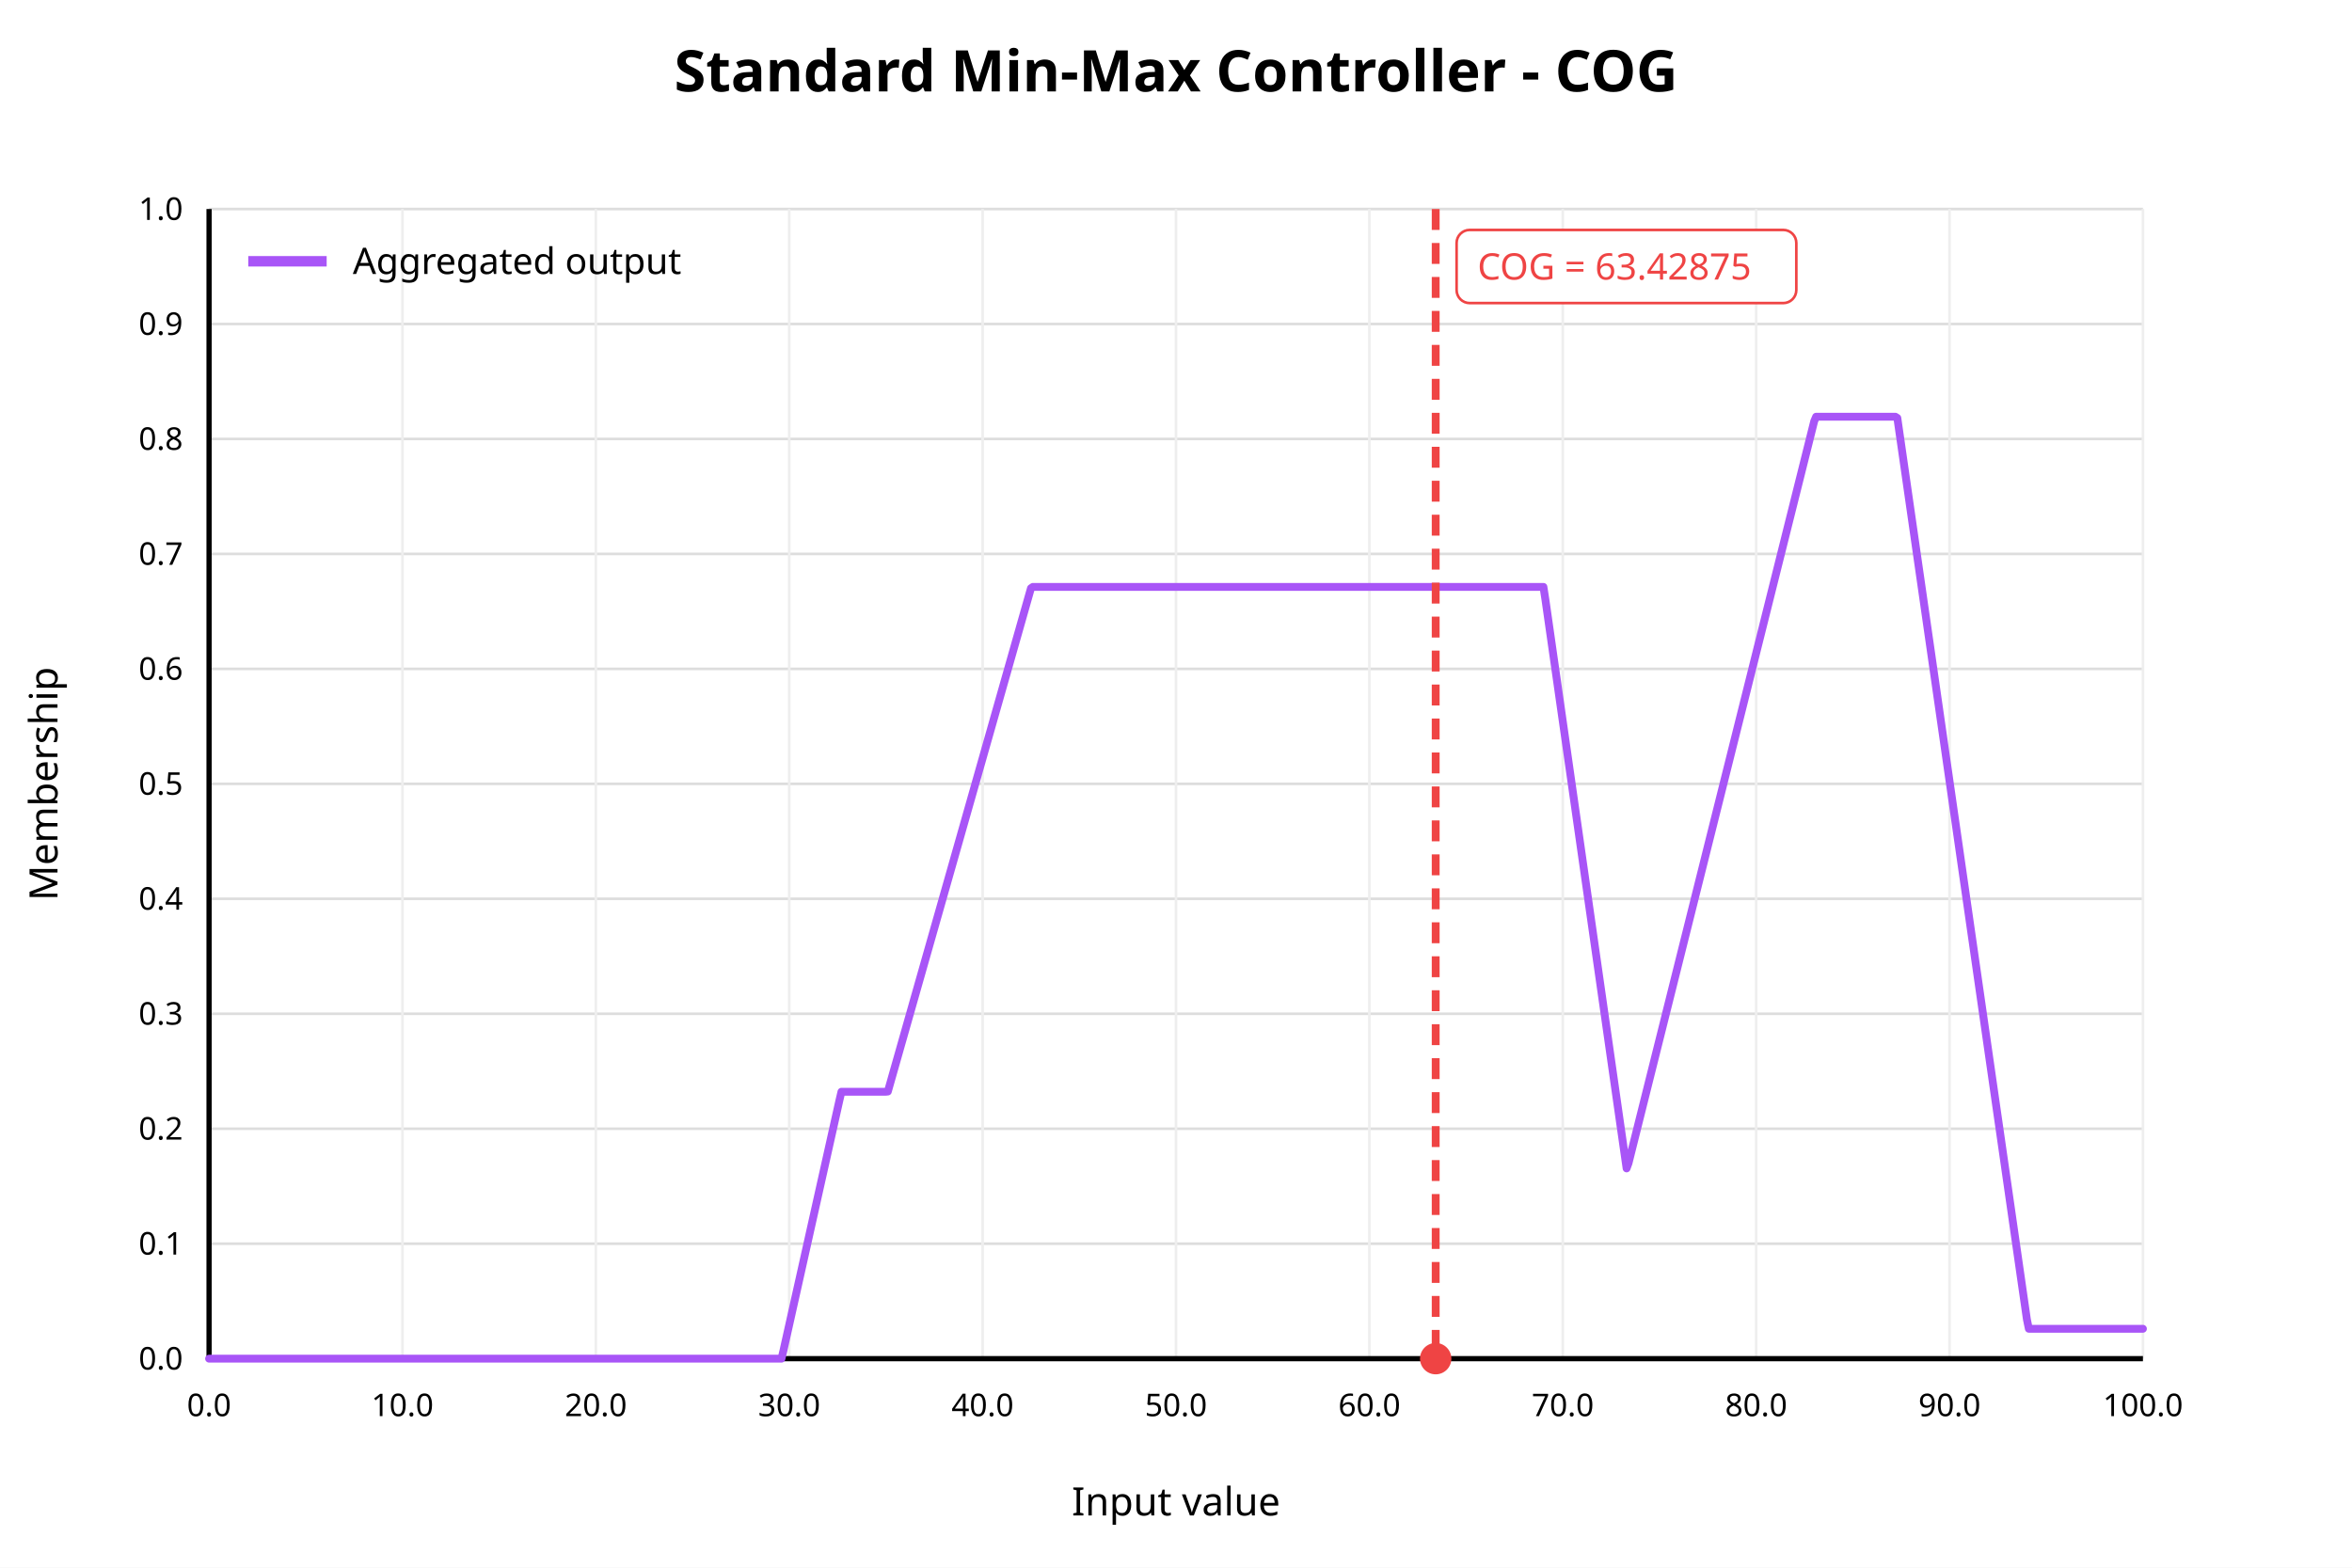
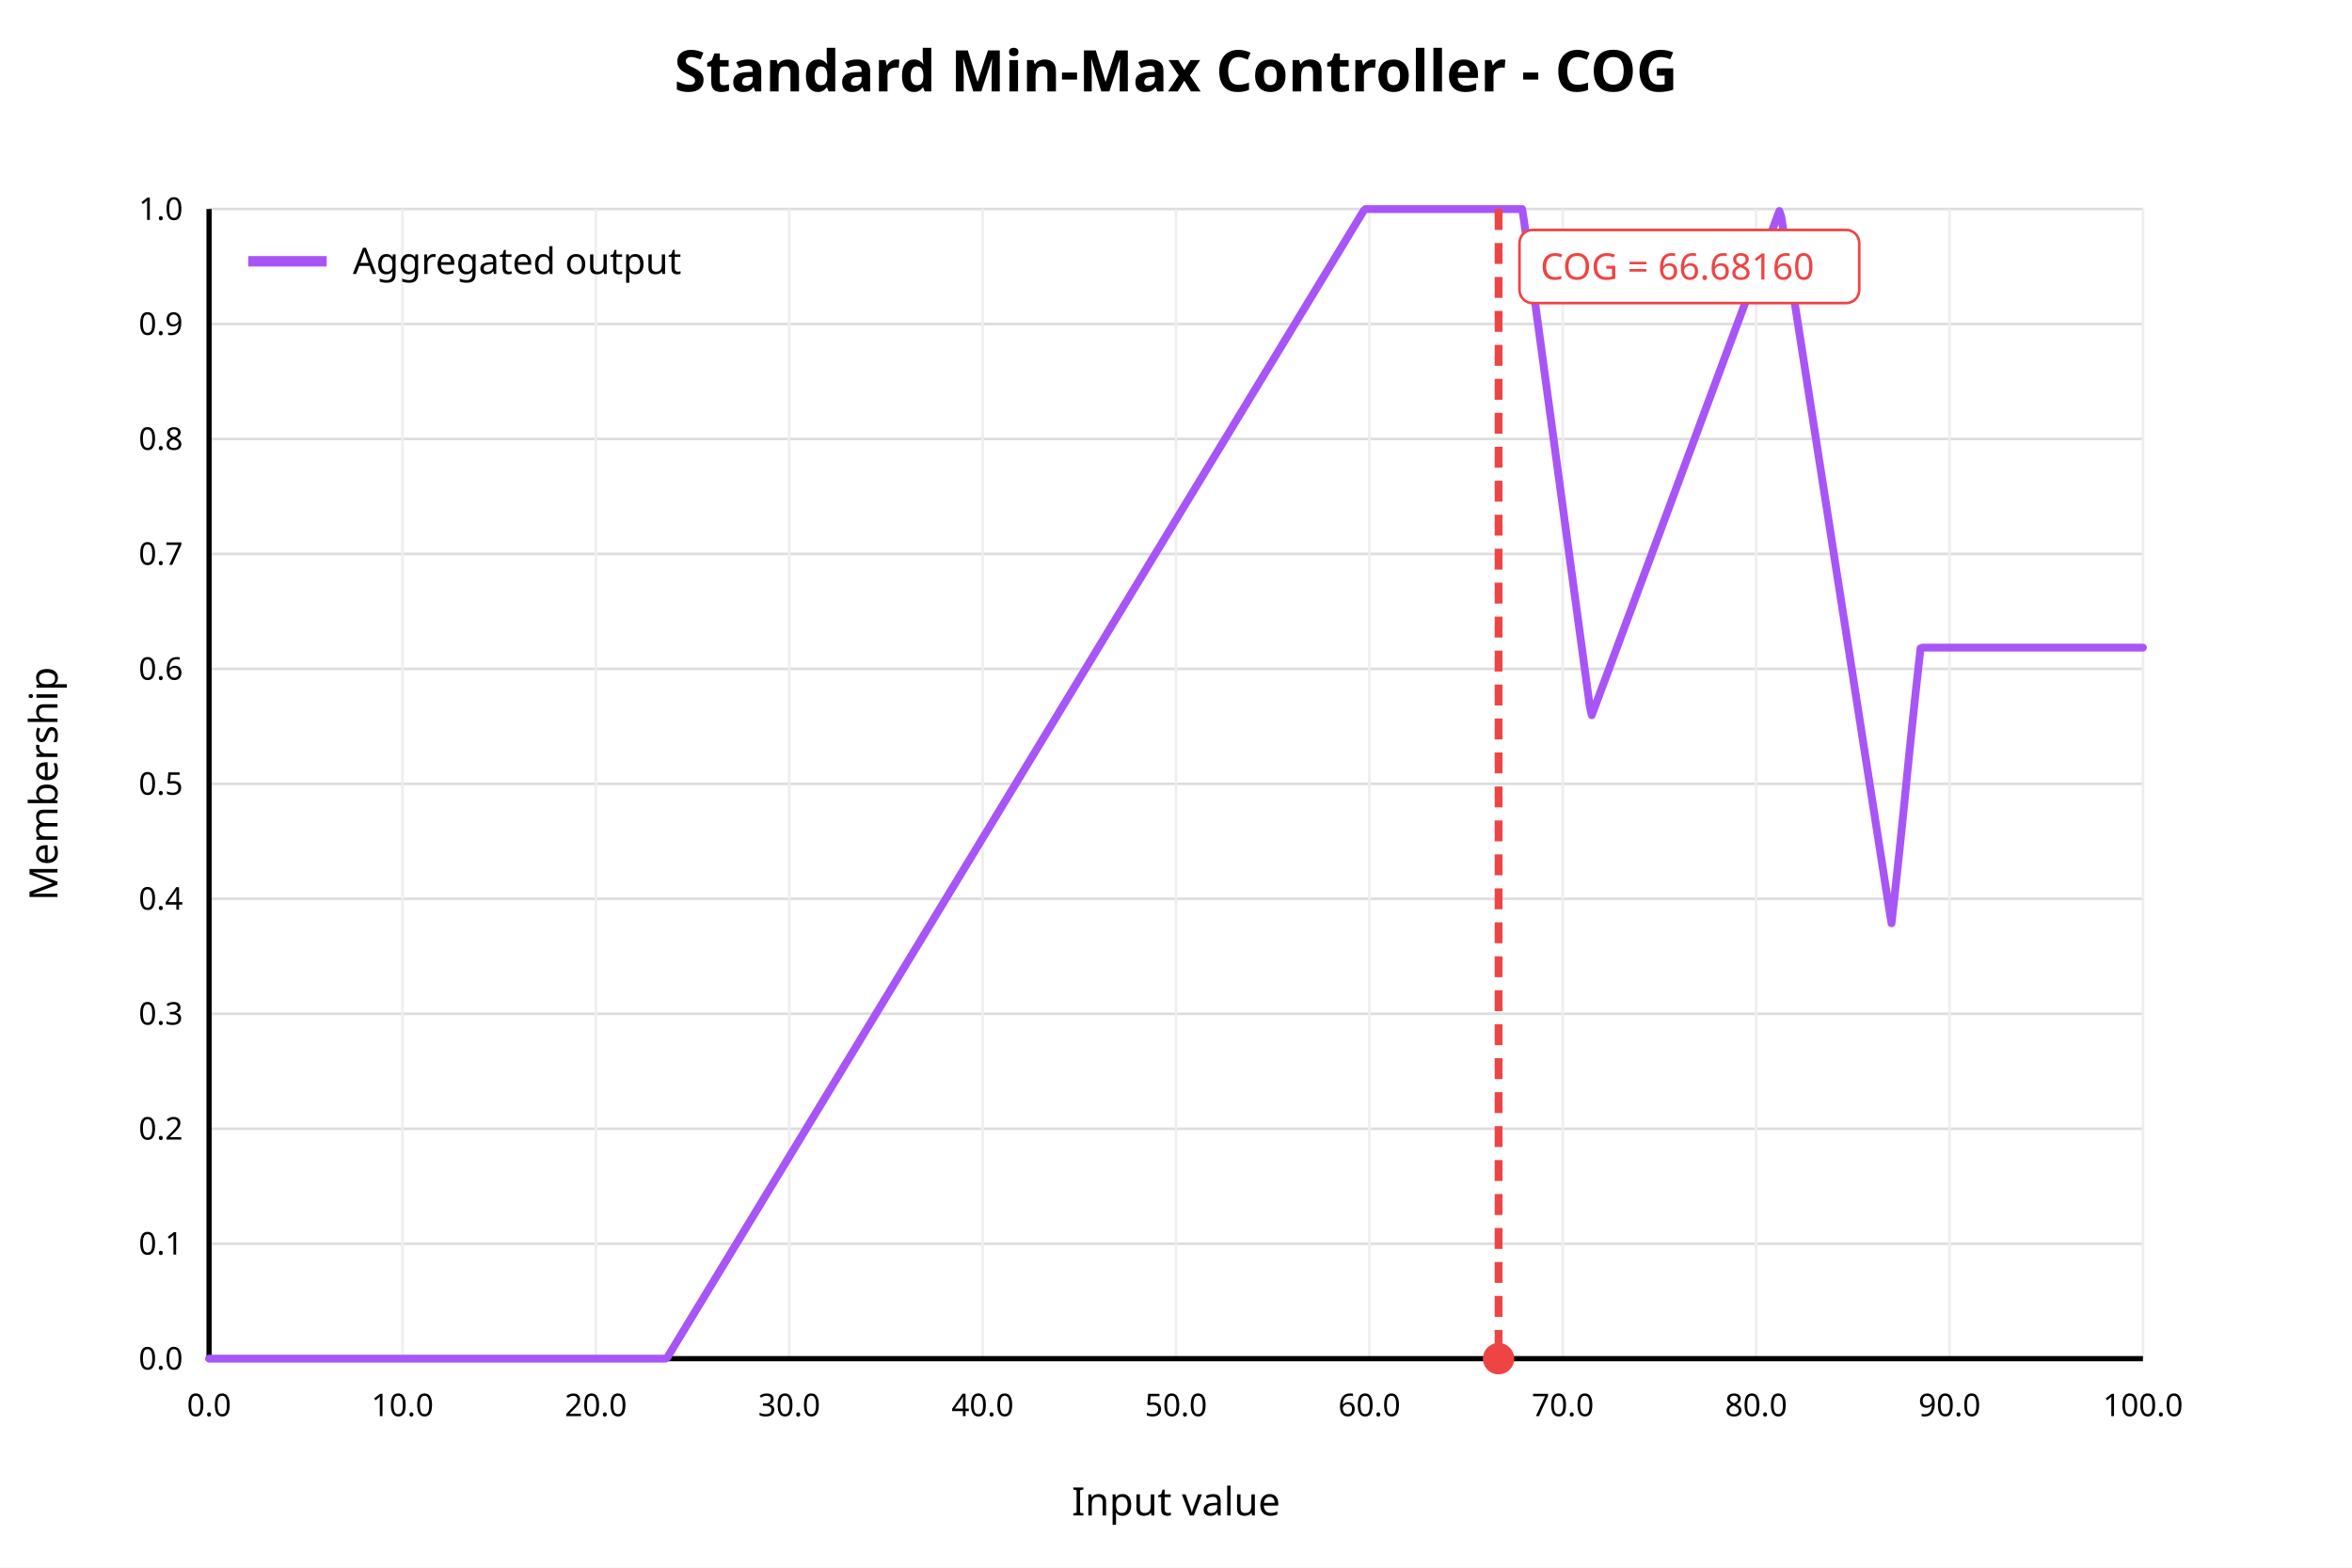
<svg xmlns="http://www.w3.org/2000/svg" width="900" height="600" viewBox="0 0 900 600">
  <rect x="0" y="0" width="900" height="600" fill="white" />
  <text x="450" y="35" text-anchor="middle" font-family="sans-serif" font-size="22" font-weight="bold" fill="black">Standard Min-Max Controller - COG</text>
  <line x1="80" y1="520.00" x2="820" y2="520.00" stroke="#dddddd" stroke-width="1" />
  <text x="70" y="520.00" text-anchor="end" dominant-baseline="middle" font-family="sans-serif" font-size="12" fill="black">0.0</text>
  <line x1="80" y1="476.00" x2="820" y2="476.00" stroke="#dddddd" stroke-width="1" />
  <text x="70" y="476.00" text-anchor="end" dominant-baseline="middle" font-family="sans-serif" font-size="12" fill="black">0.1</text>
  <line x1="80" y1="432.00" x2="820" y2="432.00" stroke="#dddddd" stroke-width="1" />
  <text x="70" y="432.00" text-anchor="end" dominant-baseline="middle" font-family="sans-serif" font-size="12" fill="black">0.2</text>
  <line x1="80" y1="388.00" x2="820" y2="388.00" stroke="#dddddd" stroke-width="1" />
  <text x="70" y="388.00" text-anchor="end" dominant-baseline="middle" font-family="sans-serif" font-size="12" fill="black">0.3</text>
  <line x1="80" y1="344.00" x2="820" y2="344.00" stroke="#dddddd" stroke-width="1" />
  <text x="70" y="344.00" text-anchor="end" dominant-baseline="middle" font-family="sans-serif" font-size="12" fill="black">0.4</text>
  <line x1="80" y1="300.00" x2="820" y2="300.00" stroke="#dddddd" stroke-width="1" />
  <text x="70" y="300.00" text-anchor="end" dominant-baseline="middle" font-family="sans-serif" font-size="12" fill="black">0.5</text>
  <line x1="80" y1="256.00" x2="820" y2="256.00" stroke="#dddddd" stroke-width="1" />
  <text x="70" y="256.00" text-anchor="end" dominant-baseline="middle" font-family="sans-serif" font-size="12" fill="black">0.6</text>
  <line x1="80" y1="212.00" x2="820" y2="212.00" stroke="#dddddd" stroke-width="1" />
  <text x="70" y="212.00" text-anchor="end" dominant-baseline="middle" font-family="sans-serif" font-size="12" fill="black">0.7</text>
  <line x1="80" y1="168.00" x2="820" y2="168.00" stroke="#dddddd" stroke-width="1" />
  <text x="70" y="168.00" text-anchor="end" dominant-baseline="middle" font-family="sans-serif" font-size="12" fill="black">0.8</text>
  <line x1="80" y1="124.00" x2="820" y2="124.00" stroke="#dddddd" stroke-width="1" />
  <text x="70" y="124.00" text-anchor="end" dominant-baseline="middle" font-family="sans-serif" font-size="12" fill="black">0.9</text>
  <line x1="80" y1="80.00" x2="820" y2="80.00" stroke="#dddddd" stroke-width="1" />
  <text x="70" y="80.00" text-anchor="end" dominant-baseline="middle" font-family="sans-serif" font-size="12" fill="black">1.0</text>
  <line x1="80.00" y1="80" x2="80.00" y2="520" stroke="#eeeeee" stroke-width="1" />
  <text x="80.00" y="542" text-anchor="middle" font-family="sans-serif" font-size="12" fill="black">0.0</text>
  <line x1="154.00" y1="80" x2="154.00" y2="520" stroke="#eeeeee" stroke-width="1" />
  <text x="154.00" y="542" text-anchor="middle" font-family="sans-serif" font-size="12" fill="black">10.0</text>
  <line x1="228.00" y1="80" x2="228.00" y2="520" stroke="#eeeeee" stroke-width="1" />
  <text x="228.00" y="542" text-anchor="middle" font-family="sans-serif" font-size="12" fill="black">20.0</text>
  <line x1="302.00" y1="80" x2="302.00" y2="520" stroke="#eeeeee" stroke-width="1" />
  <text x="302.00" y="542" text-anchor="middle" font-family="sans-serif" font-size="12" fill="black">30.0</text>
  <line x1="376.00" y1="80" x2="376.00" y2="520" stroke="#eeeeee" stroke-width="1" />
  <text x="376.00" y="542" text-anchor="middle" font-family="sans-serif" font-size="12" fill="black">40.0</text>
  <line x1="450.00" y1="80" x2="450.00" y2="520" stroke="#eeeeee" stroke-width="1" />
  <text x="450.00" y="542" text-anchor="middle" font-family="sans-serif" font-size="12" fill="black">50.0</text>
  <line x1="524.00" y1="80" x2="524.00" y2="520" stroke="#eeeeee" stroke-width="1" />
  <text x="524.00" y="542" text-anchor="middle" font-family="sans-serif" font-size="12" fill="black">60.0</text>
  <line x1="598.00" y1="80" x2="598.00" y2="520" stroke="#eeeeee" stroke-width="1" />
  <text x="598.00" y="542" text-anchor="middle" font-family="sans-serif" font-size="12" fill="black">70.0</text>
  <line x1="672.00" y1="80" x2="672.00" y2="520" stroke="#eeeeee" stroke-width="1" />
  <text x="672.00" y="542" text-anchor="middle" font-family="sans-serif" font-size="12" fill="black">80.0</text>
  <line x1="746.00" y1="80" x2="746.00" y2="520" stroke="#eeeeee" stroke-width="1" />
  <text x="746.00" y="542" text-anchor="middle" font-family="sans-serif" font-size="12" fill="black">90.0</text>
  <line x1="820.00" y1="80" x2="820.00" y2="520" stroke="#eeeeee" stroke-width="1" />
  <text x="820.00" y="542" text-anchor="middle" font-family="sans-serif" font-size="12" fill="black">100.0</text>
  <line x1="80" y1="520" x2="820" y2="520" stroke="black" stroke-width="2" />
  <line x1="80" y1="80" x2="80" y2="520" stroke="black" stroke-width="2" />
  <text x="450" y="580" text-anchor="middle" font-family="sans-serif" font-size="15" fill="black">Input value</text>
  <text x="22" y="300" text-anchor="middle" font-family="sans-serif" font-size="15" fill="black" transform="rotate(-90 22 300)">Membership</text>
-   <polyline fill="none" stroke="#a855f7" stroke-width="3" stroke-linejoin="round" stroke-linecap="round" points="80.00,520.00 80.74,520.00 81.48,520.00 82.22,520.00 82.96,520.00 83.70,520.00 84.44,520.00 85.18,520.00 85.92,520.00 86.66,520.00 87.40,520.00 88.14,520.00 88.88,520.00 89.62,520.00 90.36,520.00 91.10,520.00 91.84,520.00 92.58,520.00 93.32,520.00 94.06,520.00 94.80,520.00 95.54,520.00 96.28,520.00 97.02,520.00 97.76,520.00 98.50,520.00 99.24,520.00 99.98,520.00 100.72,520.00 101.46,520.00 102.20,520.00 102.94,520.00 103.68,520.00 104.42,520.00 105.16,520.00 105.90,520.00 106.64,520.00 107.38,520.00 108.12,520.00 108.86,520.00 109.60,520.00 110.34,520.00 111.08,520.00 111.82,520.00 112.56,520.00 113.30,520.00 114.04,520.00 114.78,520.00 115.52,520.00 116.26,520.00 117.00,520.00 117.74,520.00 118.48,520.00 119.22,520.00 119.96,520.00 120.70,520.00 121.44,520.00 122.18,520.00 122.92,520.00 123.66,520.00 124.40,520.00 125.14,520.00 125.88,520.00 126.62,520.00 127.36,520.00 128.10,520.00 128.84,520.00 129.58,520.00 130.32,520.00 131.06,520.00 131.80,520.00 132.54,520.00 133.28,520.00 134.02,520.00 134.76,520.00 135.50,520.00 136.24,520.00 136.98,520.00 137.72,520.00 138.46,520.00 139.20,520.00 139.94,520.00 140.68,520.00 141.42,520.00 142.16,520.00 142.90,520.00 143.64,520.00 144.38,520.00 145.12,520.00 145.86,520.00 146.60,520.00 147.34,520.00 148.08,520.00 148.82,520.00 149.56,520.00 150.30,520.00 151.04,520.00 151.78,520.00 152.52,520.00 153.26,520.00 154.00,520.00 154.74,520.00 155.48,520.00 156.22,520.00 156.96,520.00 157.70,520.00 158.44,520.00 159.18,520.00 159.92,520.00 160.66,520.00 161.40,520.00 162.14,520.00 162.88,520.00 163.62,520.00 164.36,520.00 165.10,520.00 165.84,520.00 166.58,520.00 167.32,520.00 168.06,520.00 168.80,520.00 169.54,520.00 170.28,520.00 171.02,520.00 171.76,520.00 172.50,520.00 173.24,520.00 173.98,520.00 174.72,520.00 175.46,520.00 176.20,520.00 176.94,520.00 177.68,520.00 178.42,520.00 179.16,520.00 179.90,520.00 180.64,520.00 181.38,520.00 182.12,520.00 182.86,520.00 183.60,520.00 184.34,520.00 185.08,520.00 185.82,520.00 186.56,520.00 187.30,520.00 188.04,520.00 188.78,520.00 189.52,520.00 190.26,520.00 191.00,520.00 191.74,520.00 192.48,520.00 193.22,520.00 193.96,520.00 194.70,520.00 195.44,520.00 196.18,520.00 196.92,520.00 197.66,520.00 198.40,520.00 199.14,520.00 199.88,520.00 200.62,520.00 201.36,520.00 202.10,520.00 202.84,520.00 203.58,520.00 204.32,520.00 205.06,520.00 205.80,520.00 206.54,520.00 207.28,520.00 208.02,520.00 208.76,520.00 209.50,520.00 210.24,520.00 210.98,520.00 211.72,520.00 212.46,520.00 213.20,520.00 213.94,520.00 214.68,520.00 215.42,520.00 216.16,520.00 216.90,520.00 217.64,520.00 218.38,520.00 219.12,520.00 219.86,520.00 220.60,520.00 221.34,520.00 222.08,520.00 222.82,520.00 223.56,520.00 224.30,520.00 225.04,520.00 225.78,520.00 226.52,520.00 227.26,520.00 228.00,520.00 228.74,520.00 229.48,520.00 230.22,520.00 230.96,520.00 231.70,520.00 232.44,520.00 233.18,520.00 233.92,520.00 234.66,520.00 235.40,520.00 236.14,520.00 236.88,520.00 237.62,520.00 238.36,520.00 239.10,520.00 239.84,520.00 240.58,520.00 241.32,520.00 242.06,520.00 242.80,520.00 243.54,520.00 244.28,520.00 245.02,520.00 245.76,520.00 246.50,520.00 247.24,520.00 247.98,520.00 248.72,520.00 249.46,520.00 250.20,520.00 250.94,520.00 251.68,520.00 252.42,520.00 253.16,520.00 253.90,520.00 254.64,520.00 255.38,520.00 256.12,520.00 256.86,520.00 257.60,520.00 258.34,520.00 259.08,520.00 259.82,520.00 260.56,520.00 261.30,520.00 262.04,520.00 262.78,520.00 263.52,520.00 264.26,520.00 265.00,520.00 265.74,520.00 266.48,520.00 267.22,520.00 267.96,520.00 268.70,520.00 269.44,520.00 270.18,520.00 270.92,520.00 271.66,520.00 272.40,520.00 273.14,520.00 273.88,520.00 274.62,520.00 275.36,520.00 276.10,520.00 276.84,520.00 277.58,520.00 278.32,520.00 279.06,520.00 279.80,520.00 280.54,520.00 281.28,520.00 282.02,520.00 282.76,520.00 283.50,520.00 284.24,520.00 284.98,520.00 285.72,520.00 286.46,520.00 287.20,520.00 287.94,520.00 288.68,520.00 289.42,520.00 290.16,520.00 290.90,520.00 291.64,520.00 292.38,520.00 293.12,520.00 293.86,520.00 294.60,520.00 295.34,520.00 296.08,520.00 296.82,520.00 297.56,520.00 298.30,520.00 299.04,520.00 299.78,516.92 300.52,513.61 301.26,510.30 302.00,506.99 302.74,503.68 303.48,500.37 304.22,497.07 304.96,493.76 305.70,490.45 306.44,487.14 307.18,483.83 307.92,480.53 308.66,477.22 309.40,473.91 310.14,470.60 310.88,467.29 311.62,463.99 312.36,460.68 313.10,457.37 313.84,454.06 314.58,450.75 315.32,447.45 316.06,444.14 316.80,440.83 317.54,437.52 318.28,434.21 319.02,430.90 319.76,427.60 320.50,424.29 321.24,420.98 321.98,417.84 322.72,417.84 323.46,417.84 324.20,417.84 324.94,417.84 325.68,417.84 326.42,417.84 327.16,417.84 327.90,417.84 328.64,417.84 329.38,417.84 330.12,417.84 330.86,417.84 331.60,417.84 332.34,417.84 333.08,417.84 333.82,417.84 334.56,417.84 335.30,417.84 336.04,417.84 336.78,417.84 337.52,417.84 338.26,417.84 339.00,417.84 339.74,417.76 340.48,415.16 341.22,412.56 341.96,409.95 342.70,407.35 343.44,404.75 344.18,402.15 344.92,399.54 345.66,396.94 346.40,394.34 347.14,391.73 347.88,389.13 348.62,386.53 349.36,383.92 350.10,381.32 350.84,378.72 351.58,376.11 352.32,373.51 353.06,370.91 353.80,368.30 354.54,365.70 355.28,363.10 356.02,360.49 356.76,357.89 357.50,355.29 358.24,352.68 358.98,350.08 359.72,347.48 360.46,344.88 361.20,342.27 361.94,339.67 362.68,337.07 363.42,334.46 364.16,331.86 364.90,329.26 365.64,326.65 366.38,324.05 367.12,321.45 367.86,318.84 368.60,316.24 369.34,313.64 370.08,311.03 370.82,308.43 371.56,305.83 372.30,303.22 373.04,300.62 373.78,298.02 374.52,295.41 375.26,292.81 376.00,290.21 376.74,287.60 377.48,285.00 378.22,282.40 378.96,279.80 379.70,277.19 380.44,274.59 381.18,271.99 381.92,269.38 382.66,266.78 383.40,264.18 384.14,261.57 384.88,258.97 385.62,256.37 386.36,253.76 387.10,251.16 387.84,248.56 388.58,245.95 389.32,243.35 390.06,240.75 390.80,238.14 391.54,235.54 392.28,232.94 393.02,230.33 393.76,227.73 394.50,225.13 395.24,224.62 395.98,224.62 396.72,224.62 397.46,224.62 398.20,224.62 398.94,224.62 399.68,224.62 400.42,224.62 401.16,224.62 401.90,224.62 402.64,224.62 403.38,224.62 404.12,224.62 404.86,224.62 405.60,224.62 406.34,224.62 407.08,224.62 407.82,224.62 408.56,224.62 409.30,224.62 410.04,224.62 410.78,224.62 411.52,224.62 412.26,224.62 413.00,224.62 413.74,224.62 414.48,224.62 415.22,224.62 415.96,224.62 416.70,224.62 417.44,224.62 418.18,224.62 418.92,224.62 419.66,224.62 420.40,224.62 421.14,224.62 421.88,224.62 422.62,224.62 423.36,224.62 424.10,224.62 424.84,224.62 425.58,224.62 426.32,224.62 427.06,224.62 427.80,224.62 428.54,224.62 429.28,224.62 430.02,224.62 430.76,224.62 431.50,224.62 432.24,224.62 432.98,224.62 433.72,224.62 434.46,224.62 435.20,224.62 435.94,224.62 436.68,224.62 437.42,224.62 438.16,224.62 438.90,224.62 439.64,224.62 440.38,224.62 441.12,224.62 441.86,224.62 442.60,224.62 443.34,224.62 444.08,224.62 444.82,224.62 445.56,224.62 446.30,224.62 447.04,224.62 447.78,224.62 448.52,224.62 449.26,224.62 450.00,224.62 450.74,224.62 451.48,224.62 452.22,224.62 452.96,224.62 453.70,224.62 454.44,224.62 455.18,224.62 455.92,224.62 456.66,224.62 457.40,224.62 458.14,224.62 458.88,224.62 459.62,224.62 460.36,224.62 461.10,224.62 461.84,224.62 462.58,224.62 463.32,224.62 464.06,224.62 464.80,224.62 465.54,224.62 466.28,224.62 467.02,224.62 467.76,224.62 468.50,224.62 469.24,224.62 469.98,224.62 470.72,224.62 471.46,224.62 472.20,224.62 472.94,224.62 473.68,224.62 474.42,224.62 475.16,224.62 475.90,224.62 476.64,224.62 477.38,224.62 478.12,224.62 478.86,224.62 479.60,224.62 480.34,224.62 481.08,224.62 481.82,224.62 482.56,224.62 483.30,224.62 484.04,224.62 484.78,224.62 485.52,224.62 486.26,224.62 487.00,224.62 487.74,224.62 488.48,224.62 489.22,224.62 489.96,224.62 490.70,224.62 491.44,224.62 492.18,224.62 492.92,224.62 493.66,224.62 494.40,224.62 495.14,224.62 495.88,224.62 496.62,224.62 497.36,224.62 498.10,224.62 498.84,224.62 499.58,224.62 500.32,224.62 501.06,224.62 501.80,224.62 502.54,224.62 503.28,224.62 504.02,224.62 504.76,224.62 505.50,224.62 506.24,224.62 506.98,224.62 507.72,224.62 508.46,224.62 509.20,224.62 509.94,224.62 510.68,224.62 511.42,224.62 512.16,224.62 512.90,224.62 513.64,224.62 514.38,224.62 515.12,224.62 515.86,224.62 516.60,224.62 517.34,224.62 518.08,224.62 518.82,224.62 519.56,224.62 520.30,224.62 521.04,224.62 521.78,224.62 522.52,224.62 523.26,224.62 524.00,224.62 524.74,224.62 525.48,224.62 526.22,224.62 526.96,224.62 527.70,224.62 528.44,224.62 529.18,224.62 529.92,224.62 530.66,224.62 531.40,224.62 532.14,224.62 532.88,224.62 533.62,224.62 534.36,224.62 535.10,224.62 535.84,224.62 536.58,224.62 537.32,224.62 538.06,224.62 538.80,224.62 539.54,224.62 540.28,224.62 541.02,224.62 541.76,224.62 542.50,224.62 543.24,224.62 543.98,224.62 544.72,224.62 545.46,224.62 546.20,224.62 546.94,224.62 547.68,224.62 548.42,224.62 549.16,224.62 549.90,224.62 550.64,224.62 551.38,224.62 552.12,224.62 552.86,224.62 553.60,224.62 554.34,224.62 555.08,224.62 555.82,224.62 556.56,224.62 557.30,224.62 558.04,224.62 558.78,224.62 559.52,224.62 560.26,224.62 561.00,224.62 561.74,224.62 562.48,224.62 563.22,224.62 563.96,224.62 564.70,224.62 565.44,224.62 566.18,224.62 566.92,224.62 567.66,224.62 568.40,224.62 569.14,224.62 569.88,224.62 570.62,224.62 571.36,224.62 572.10,224.62 572.84,224.62 573.58,224.62 574.32,224.62 575.06,224.62 575.80,224.62 576.54,224.62 577.28,224.62 578.02,224.62 578.76,224.62 579.50,224.62 580.24,224.62 580.98,224.62 581.72,224.62 582.46,224.62 583.20,224.62 583.94,224.62 584.68,224.62 585.42,224.62 586.16,224.62 586.90,224.62 587.64,224.62 588.38,224.62 589.12,224.62 589.86,224.62 590.60,224.62 591.34,229.39 592.08,234.58 592.82,239.77 593.56,244.95 594.30,250.14 595.04,255.32 595.78,260.51 596.52,265.69 597.26,270.88 598.00,276.06 598.74,281.25 599.48,286.43 600.22,291.62 600.96,296.80 601.70,301.99 602.44,307.17 603.18,312.36 603.92,317.54 604.66,322.73 605.40,327.92 606.14,333.10 606.88,338.29 607.62,343.47 608.36,348.66 609.10,353.84 609.84,359.03 610.58,364.21 611.32,369.40 612.06,374.58 612.80,379.77 613.54,384.95 614.28,390.14 615.02,395.32 615.76,400.51 616.50,405.70 617.24,410.88 617.98,416.07 618.72,421.25 619.46,426.44 620.20,431.62 620.94,436.81 621.68,441.99 622.42,447.18 623.16,445.18 623.90,442.22 624.64,439.26 625.38,436.30 626.12,433.35 626.86,430.39 627.60,427.43 628.34,424.47 629.08,421.51 629.82,418.56 630.56,415.60 631.30,412.64 632.04,409.68 632.78,406.73 633.52,403.77 634.26,400.81 635.00,397.85 635.74,394.90 636.48,391.94 637.22,388.98 637.96,386.02 638.70,383.07 639.44,380.11 640.18,377.15 640.92,374.19 641.66,371.24 642.40,368.28 643.14,365.32 643.88,362.36 644.62,359.40 645.36,356.45 646.10,353.49 646.84,350.53 647.58,347.57 648.32,344.62 649.06,341.66 649.80,338.70 650.54,335.74 651.28,332.79 652.02,329.83 652.76,326.87 653.50,323.91 654.24,320.96 654.98,318.00 655.72,315.04 656.46,312.08 657.20,309.13 657.94,306.17 658.68,303.21 659.42,300.25 660.16,297.29 660.90,294.34 661.64,291.38 662.38,288.42 663.12,285.46 663.86,282.51 664.60,279.55 665.34,276.59 666.08,273.63 666.82,270.68 667.56,267.72 668.30,264.76 669.04,261.80 669.78,258.85 670.52,255.89 671.26,252.93 672.00,249.97 672.74,247.01 673.48,244.06 674.22,241.10 674.96,238.14 675.70,235.18 676.44,232.23 677.18,229.27 677.92,226.31 678.66,223.35 679.40,220.40 680.14,217.44 680.88,214.48 681.62,211.52 682.36,208.57 683.10,205.61 683.84,202.65 684.58,199.69 685.32,196.74 686.06,193.78 686.80,190.82 687.54,187.86 688.28,184.90 689.02,181.95 689.76,178.99 690.50,176.03 691.24,173.07 691.98,170.12 692.72,167.16 693.46,164.20 694.20,161.24 694.94,159.49 695.68,159.49 696.42,159.49 697.16,159.49 697.90,159.49 698.64,159.49 699.38,159.49 700.12,159.49 700.86,159.49 701.60,159.49 702.34,159.49 703.08,159.49 703.82,159.49 704.56,159.49 705.30,159.49 706.04,159.49 706.78,159.49 707.52,159.49 708.26,159.49 709.00,159.49 709.74,159.49 710.48,159.49 711.22,159.49 711.96,159.49 712.70,159.49 713.44,159.49 714.18,159.49 714.92,159.49 715.66,159.49 716.40,159.49 717.14,159.49 717.88,159.49 718.62,159.49 719.36,159.49 720.10,159.49 720.84,159.49 721.58,159.49 722.32,159.49 723.06,159.49 723.80,159.49 724.54,159.49 725.28,159.49 726.02,159.97 726.76,165.12 727.50,170.27 728.24,175.42 728.98,180.57 729.72,185.72 730.46,190.87 731.20,196.02 731.94,201.17 732.68,206.32 733.42,211.47 734.16,216.62 734.90,221.77 735.64,226.92 736.38,232.07 737.12,237.22 737.86,242.37 738.60,247.51 739.34,252.66 740.08,257.81 740.82,262.96 741.56,268.11 742.30,273.26 743.04,278.41 743.78,283.56 744.52,288.71 745.26,293.86 746.00,299.01 746.74,304.16 747.48,309.31 748.22,314.46 748.96,319.61 749.70,324.76 750.44,329.91 751.18,335.06 751.92,340.20 752.66,345.35 753.40,350.50 754.14,355.65 754.88,360.80 755.62,365.95 756.36,371.10 757.10,376.25 757.84,381.40 758.58,386.55 759.32,391.70 760.06,396.85 760.80,402.00 761.54,407.15 762.28,412.30 763.02,417.45 763.76,422.60 764.50,427.74 765.24,432.89 765.98,438.04 766.72,443.19 767.46,448.34 768.20,453.49 768.94,458.64 769.68,463.79 770.42,468.94 771.16,474.09 771.90,479.24 772.64,484.39 773.38,489.54 774.12,494.69 774.86,499.84 775.60,504.99 776.34,508.56 777.08,508.56 777.82,508.56 778.56,508.56 779.30,508.56 780.04,508.56 780.78,508.56 781.52,508.56 782.26,508.56 783.00,508.56 783.74,508.56 784.48,508.56 785.22,508.56 785.96,508.56 786.70,508.56 787.44,508.56 788.18,508.56 788.92,508.56 789.66,508.56 790.40,508.56 791.14,508.56 791.88,508.56 792.62,508.56 793.36,508.56 794.10,508.56 794.84,508.56 795.58,508.56 796.32,508.56 797.06,508.56 797.80,508.56 798.54,508.56 799.28,508.56 800.02,508.56 800.76,508.56 801.50,508.56 802.24,508.56 802.98,508.56 803.72,508.56 804.46,508.56 805.20,508.56 805.94,508.56 806.68,508.56 807.42,508.56 808.16,508.56 808.90,508.56 809.64,508.56 810.38,508.56 811.12,508.56 811.86,508.56 812.60,508.56 813.34,508.56 814.08,508.56 814.82,508.56 815.56,508.56 816.30,508.56 817.04,508.56 817.78,508.56 818.52,508.56 819.26,508.56 820.00,508.56" />
-   <line x1="549.37" y1="80" x2="549.37" y2="520" stroke="#ef4444" stroke-width="3" stroke-dasharray="8 5" />
-   <circle cx="549.37" cy="520" r="6" fill="#ef4444" />
-   <rect x="557.37" y="88" width="130" height="28" rx="5" fill="white" stroke="#ef4444" />
-   <text x="565.37" y="107" font-family="sans-serif" font-size="14" fill="#ef4444">COG = 63.42875</text>
+   <polyline fill="none" stroke="#a855f7" stroke-width="3" stroke-linejoin="round" stroke-linecap="round" points="80.00,520.00 80.74,520.00 81.48,520.00 82.22,520.00 82.96,520.00 83.70,520.00 84.44,520.00 85.18,520.00 85.92,520.00 86.66,520.00 87.40,520.00 88.14,520.00 88.88,520.00 89.62,520.00 90.36,520.00 91.10,520.00 91.84,520.00 92.58,520.00 93.32,520.00 94.06,520.00 94.80,520.00 95.54,520.00 96.28,520.00 97.02,520.00 97.76,520.00 98.50,520.00 99.24,520.00 99.98,520.00 100.72,520.00 101.46,520.00 102.20,520.00 102.94,520.00 103.68,520.00 104.42,520.00 105.16,520.00 105.90,520.00 106.64,520.00 107.38,520.00 108.12,520.00 108.86,520.00 109.60,520.00 110.34,520.00 111.08,520.00 111.82,520.00 112.56,520.00 113.30,520.00 114.04,520.00 114.78,520.00 115.52,520.00 116.26,520.00 117.00,520.00 117.74,520.00 118.48,520.00 119.22,520.00 119.96,520.00 120.70,520.00 121.44,520.00 122.18,520.00 122.92,520.00 123.66,520.00 124.40,520.00 125.14,520.00 125.88,520.00 126.62,520.00 127.36,520.00 128.10,520.00 128.84,520.00 129.58,520.00 130.32,520.00 131.06,520.00 131.80,520.00 132.54,520.00 133.28,520.00 134.02,520.00 134.76,520.00 135.50,520.00 136.24,520.00 136.98,520.00 137.72,520.00 138.46,520.00 139.20,520.00 139.94,520.00 140.68,520.00 141.42,520.00 142.16,520.00 142.90,520.00 143.64,520.00 144.38,520.00 145.12,520.00 145.86,520.00 146.60,520.00 147.34,520.00 148.08,520.00 148.82,520.00 149.56,520.00 150.30,520.00 151.04,520.00 151.78,520.00 152.52,520.00 153.26,520.00 154.00,520.00 154.74,520.00 155.48,520.00 156.22,520.00 156.96,520.00 157.70,520.00 158.44,520.00 159.18,520.00 159.92,520.00 160.66,520.00 161.40,520.00 162.14,520.00 162.88,520.00 163.62,520.00 164.36,520.00 165.10,520.00 165.84,520.00 166.58,520.00 167.32,520.00 168.06,520.00 168.80,520.00 169.54,520.00 170.28,520.00 171.02,520.00 171.76,520.00 172.50,520.00 173.24,520.00 173.98,520.00 174.72,520.00 175.46,520.00 176.20,520.00 176.94,520.00 177.68,520.00 178.42,520.00 179.16,520.00 179.90,520.00 180.64,520.00 181.38,520.00 182.12,520.00 182.86,520.00 183.60,520.00 184.34,520.00 185.08,520.00 185.82,520.00 186.56,520.00 187.30,520.00 188.04,520.00 188.78,520.00 189.52,520.00 190.26,520.00 191.00,520.00 191.74,520.00 192.48,520.00 193.22,520.00 193.96,520.00 194.70,520.00 195.44,520.00 196.18,520.00 196.92,520.00 197.66,520.00 198.40,520.00 199.14,520.00 199.88,520.00 200.62,520.00 201.36,520.00 202.10,520.00 202.84,520.00 203.58,520.00 204.32,520.00 205.06,520.00 205.80,520.00 206.54,520.00 207.28,520.00 208.02,520.00 208.76,520.00 209.50,520.00 210.24,520.00 210.98,520.00 211.72,520.00 212.46,520.00 213.20,520.00 213.94,520.00 214.68,520.00 215.42,520.00 216.16,520.00 216.90,520.00 217.64,520.00 218.38,520.00 219.12,520.00 219.86,520.00 220.60,520.00 221.34,520.00 222.08,520.00 222.82,520.00 223.56,520.00 224.30,520.00 225.04,520.00 225.78,520.00 226.52,520.00 227.26,520.00 228.00,520.00 228.74,520.00 229.48,520.00 230.22,520.00 230.96,520.00 231.70,520.00 232.44,520.00 233.18,520.00 233.92,520.00 234.66,520.00 235.40,520.00 236.14,520.00 236.88,520.00 237.62,520.00 238.36,520.00 239.10,520.00 239.84,520.00 240.58,520.00 241.32,520.00 242.06,520.00 242.80,520.00 243.54,520.00 244.28,520.00 245.02,520.00 245.76,520.00 246.50,520.00 247.24,520.00 247.98,520.00 248.72,520.00 249.46,520.00 250.20,520.00 250.94,520.00 251.68,520.00 252.42,520.00 253.16,520.00 253.90,520.00 254.64,520.00 255.38,519.49 256.12,518.27 256.86,517.05 257.60,515.83 258.34,514.61 259.08,513.39 259.82,512.17 260.56,510.95 261.30,509.73 262.04,508.52 262.78,507.30 263.52,506.08 264.26,504.86 265.00,503.64 265.74,502.42 266.48,501.20 267.22,499.98 267.96,498.77 268.70,497.55 269.44,496.33 270.18,495.11 270.92,493.89 271.66,492.67 272.40,491.45 273.14,490.23 273.88,489.01 274.62,487.80 275.36,486.58 276.10,485.36 276.84,484.14 277.58,482.92 278.32,481.70 279.06,480.48 279.80,479.26 280.54,478.04 281.28,476.83 282.02,475.61 282.76,474.39 283.50,473.17 284.24,471.95 284.98,470.73 285.72,469.51 286.46,468.29 287.20,467.08 287.94,465.86 288.68,464.64 289.42,463.42 290.16,462.20 290.90,460.98 291.64,459.76 292.38,458.54 293.12,457.32 293.86,456.11 294.60,454.89 295.34,453.67 296.08,452.45 296.82,451.23 297.56,450.01 298.30,448.79 299.04,447.57 299.78,446.35 300.52,445.14 301.26,443.92 302.00,442.70 302.74,441.48 303.48,440.26 304.22,439.04 304.96,437.82 305.70,436.60 306.44,435.39 307.18,434.17 307.92,432.95 308.66,431.73 309.40,430.51 310.14,429.29 310.88,428.07 311.62,426.85 312.36,425.63 313.10,424.42 313.84,423.20 314.58,421.98 315.32,420.76 316.06,419.54 316.80,418.32 317.54,417.10 318.28,415.88 319.02,414.66 319.76,413.45 320.50,412.23 321.24,411.01 321.98,409.79 322.72,408.57 323.46,407.35 324.20,406.13 324.94,404.91 325.68,403.70 326.42,402.48 327.16,401.26 327.90,400.04 328.64,398.82 329.38,397.60 330.12,396.38 330.86,395.16 331.60,393.94 332.34,392.73 333.08,391.51 333.82,390.29 334.56,389.07 335.30,387.85 336.04,386.63 336.78,385.41 337.52,384.19 338.26,382.97 339.00,381.76 339.74,380.54 340.48,379.32 341.22,378.10 341.96,376.88 342.70,375.66 343.44,374.44 344.18,373.22 344.92,372.01 345.66,370.79 346.40,369.57 347.14,368.35 347.88,367.13 348.62,365.91 349.36,364.69 350.10,363.47 350.84,362.25 351.58,361.04 352.32,359.82 353.06,358.60 353.80,357.38 354.54,356.16 355.28,354.94 356.02,353.72 356.76,352.50 357.50,351.28 358.24,350.07 358.98,348.85 359.72,347.63 360.46,346.41 361.20,345.19 361.94,343.97 362.68,342.75 363.42,341.53 364.16,340.32 364.90,339.10 365.64,337.88 366.38,336.66 367.12,335.44 367.86,334.22 368.60,333.00 369.34,331.78 370.08,330.56 370.82,329.35 371.56,328.13 372.30,326.91 373.04,325.69 373.78,324.47 374.52,323.25 375.26,322.03 376.00,320.81 376.74,319.59 377.48,318.38 378.22,317.16 378.96,315.94 379.70,314.72 380.44,313.50 381.18,312.28 381.92,311.06 382.66,309.84 383.40,308.62 384.14,307.41 384.88,306.19 385.62,304.97 386.36,303.75 387.10,302.53 387.84,301.31 388.58,300.09 389.32,298.87 390.06,297.66 390.80,296.44 391.54,295.22 392.28,294.00 393.02,292.78 393.76,291.56 394.50,290.34 395.24,289.12 395.98,287.90 396.72,286.69 397.46,285.47 398.20,284.25 398.94,283.03 399.68,281.81 400.42,280.59 401.16,279.37 401.90,278.15 402.64,276.93 403.38,275.72 404.12,274.50 404.86,273.28 405.60,272.06 406.34,270.84 407.08,269.62 407.82,268.40 408.56,267.18 409.30,265.97 410.04,264.75 410.78,263.53 411.52,262.31 412.26,261.09 413.00,259.87 413.74,258.65 414.48,257.43 415.22,256.21 415.96,255.00 416.70,253.78 417.44,252.56 418.18,251.34 418.92,250.12 419.66,248.90 420.40,247.68 421.14,246.46 421.88,245.24 422.62,244.03 423.36,242.81 424.10,241.59 424.84,240.37 425.58,239.15 426.32,237.93 427.06,236.71 427.80,235.49 428.54,234.28 429.28,233.06 430.02,231.84 430.76,230.62 431.50,229.40 432.24,228.18 432.98,226.96 433.72,225.74 434.46,224.52 435.20,223.31 435.94,222.09 436.68,220.87 437.42,219.65 438.16,218.43 438.90,217.21 439.64,215.99 440.38,214.77 441.12,213.55 441.86,212.34 442.60,211.12 443.34,209.90 444.08,208.68 444.82,207.46 445.56,206.24 446.30,205.02 447.04,203.80 447.78,202.59 448.52,201.37 449.26,200.15 450.00,198.93 450.74,197.71 451.48,196.49 452.22,195.27 452.96,194.05 453.70,192.83 454.44,191.62 455.18,190.40 455.92,189.18 456.66,187.96 457.40,186.74 458.14,185.52 458.88,184.30 459.62,183.08 460.36,181.86 461.10,180.65 461.84,179.43 462.58,178.21 463.32,176.99 464.06,175.77 464.80,174.55 465.54,173.33 466.28,172.11 467.02,170.90 467.76,169.68 468.50,168.46 469.24,167.24 469.98,166.02 470.72,164.80 471.46,163.58 472.20,162.36 472.94,161.14 473.68,159.93 474.42,158.71 475.16,157.49 475.90,156.27 476.64,155.05 477.38,153.83 478.12,152.61 478.86,151.39 479.60,150.17 480.34,148.96 481.08,147.74 481.82,146.52 482.56,145.30 483.30,144.08 484.04,142.86 484.78,141.64 485.52,140.42 486.26,139.21 487.00,137.99 487.74,136.77 488.48,135.55 489.22,134.33 489.96,133.11 490.70,131.89 491.44,130.67 492.18,129.45 492.92,128.24 493.66,127.02 494.40,125.80 495.14,124.58 495.88,123.36 496.62,122.14 497.36,120.92 498.10,119.70 498.84,118.48 499.58,117.27 500.32,116.05 501.06,114.83 501.80,113.61 502.54,112.39 503.28,111.17 504.02,109.95 504.76,108.73 505.50,107.52 506.24,106.30 506.98,105.08 507.72,103.86 508.46,102.64 509.20,101.42 509.94,100.20 510.68,98.98 511.42,97.76 512.16,96.55 512.90,95.33 513.64,94.11 514.38,92.89 515.12,91.67 515.86,90.45 516.60,89.23 517.34,88.01 518.08,86.79 518.82,85.58 519.56,84.36 520.30,83.14 521.04,81.92 521.78,80.70 522.52,80.02 523.26,80.02 524.00,80.02 524.74,80.02 525.48,80.02 526.22,80.02 526.96,80.02 527.70,80.02 528.44,80.02 529.18,80.02 529.92,80.02 530.66,80.02 531.40,80.02 532.14,80.02 532.88,80.02 533.62,80.02 534.36,80.02 535.10,80.02 535.84,80.02 536.58,80.02 537.32,80.02 538.06,80.02 538.80,80.02 539.54,80.02 540.28,80.02 541.02,80.02 541.76,80.02 542.50,80.02 543.24,80.02 543.98,80.02 544.72,80.02 545.46,80.02 546.20,80.02 546.94,80.02 547.68,80.02 548.42,80.02 549.16,80.02 549.90,80.02 550.64,80.02 551.38,80.02 552.12,80.02 552.86,80.02 553.60,80.02 554.34,80.02 555.08,80.02 555.82,80.02 556.56,80.02 557.30,80.02 558.04,80.02 558.78,80.02 559.52,80.02 560.26,80.02 561.00,80.02 561.74,80.02 562.48,80.02 563.22,80.02 563.96,80.02 564.70,80.02 565.44,80.02 566.18,80.02 566.92,80.02 567.66,80.02 568.40,80.02 569.14,80.02 569.88,80.02 570.62,80.02 571.36,80.02 572.10,80.02 572.84,80.02 573.58,80.02 574.32,80.02 575.06,80.02 575.80,80.02 576.54,80.02 577.28,80.02 578.02,80.02 578.76,80.02 579.50,80.02 580.24,80.02 580.98,80.02 581.72,80.02 582.46,80.02 583.20,84.74 583.94,90.21 584.68,95.67 585.42,101.13 586.16,106.60 586.90,112.06 587.64,117.52 588.38,122.98 589.12,128.45 589.86,133.91 590.60,139.37 591.34,144.83 592.08,150.30 592.82,155.76 593.56,161.22 594.30,166.68 595.04,172.15 595.78,177.61 596.52,183.07 597.26,188.54 598.00,194.00 598.74,199.46 599.48,204.92 600.22,210.39 600.96,215.85 601.70,221.31 602.44,226.77 603.18,232.24 603.92,237.70 604.66,243.16 605.40,248.63 606.14,254.09 606.88,259.55 607.62,265.01 608.36,270.48 609.10,273.72 609.84,271.73 610.58,269.74 611.32,267.75 612.06,265.76 612.80,263.77 613.54,261.78 614.28,259.79 615.02,257.81 615.76,255.82 616.50,253.83 617.24,251.84 617.98,249.85 618.72,247.86 619.46,245.87 620.20,243.88 620.94,241.89 621.68,239.90 622.42,237.91 623.16,235.92 623.90,233.93 624.64,231.94 625.38,229.95 626.12,227.96 626.86,225.97 627.60,223.98 628.34,221.99 629.08,220.00 629.82,218.01 630.56,216.02 631.30,214.04 632.04,212.05 632.78,210.06 633.52,208.07 634.26,206.08 635.00,204.09 635.74,202.10 636.48,200.11 637.22,198.12 637.96,196.13 638.70,194.14 639.44,192.15 640.18,190.16 640.92,188.17 641.66,186.18 642.40,184.19 643.14,182.20 643.88,180.21 644.62,178.22 645.36,176.23 646.10,174.24 646.84,172.25 647.58,170.26 648.32,168.28 649.06,166.29 649.80,164.30 650.54,162.31 651.28,160.32 652.02,158.33 652.76,156.34 653.50,154.35 654.24,152.36 654.98,150.37 655.72,148.38 656.46,146.39 657.20,144.40 657.94,142.41 658.68,140.42 659.42,138.43 660.16,136.44 660.90,134.45 661.64,132.46 662.38,130.47 663.12,128.48 663.86,126.49 664.60,124.51 665.34,122.52 666.08,120.53 666.82,118.54 667.56,116.55 668.30,114.56 669.04,112.57 669.78,110.58 670.52,108.59 671.26,106.60 672.00,104.61 672.74,102.62 673.48,100.63 674.22,98.64 674.96,96.65 675.70,94.66 676.44,92.67 677.18,90.68 677.92,88.69 678.66,86.70 679.40,84.71 680.14,82.72 680.88,80.74 681.62,82.99 682.36,87.74 683.10,92.49 683.84,97.24 684.58,101.99 685.32,106.74 686.06,111.49 686.80,116.24 687.54,120.98 688.28,125.73 689.02,130.48 689.76,135.23 690.50,139.98 691.24,144.73 691.98,149.48 692.72,154.23 693.46,158.97 694.20,163.72 694.94,168.47 695.68,173.22 696.42,177.97 697.16,182.72 697.90,187.47 698.64,192.22 699.38,196.97 700.12,201.71 700.86,206.46 701.60,211.21 702.34,215.96 703.08,220.71 703.82,225.46 704.56,230.21 705.30,234.96 706.04,239.70 706.78,244.45 707.52,249.20 708.26,253.95 709.00,258.70 709.74,263.45 710.48,268.20 711.22,272.95 711.96,277.69 712.70,282.44 713.44,287.19 714.18,291.94 714.92,296.69 715.66,301.44 716.40,306.19 717.14,310.94 717.88,315.69 718.62,320.43 719.36,325.18 720.10,329.93 720.84,334.68 721.58,339.43 722.32,344.18 723.06,348.93 723.80,353.37 724.54,346.78 725.28,340.07 726.02,333.23 726.76,326.26 727.50,319.16 728.24,311.94 728.98,304.58 729.72,297.12 730.46,289.74 731.20,282.49 731.94,275.36 732.68,268.36 733.42,261.49 734.16,254.75 734.90,248.13 735.64,247.87 736.38,247.87 737.12,247.87 737.86,247.87 738.60,247.87 739.34,247.87 740.08,247.87 740.82,247.87 741.56,247.87 742.30,247.87 743.04,247.87 743.78,247.87 744.52,247.87 745.26,247.87 746.00,247.87 746.74,247.87 747.48,247.87 748.22,247.87 748.96,247.87 749.70,247.87 750.44,247.87 751.18,247.87 751.92,247.87 752.66,247.87 753.40,247.87 754.14,247.87 754.88,247.87 755.62,247.87 756.36,247.87 757.10,247.87 757.84,247.87 758.58,247.87 759.32,247.87 760.06,247.87 760.80,247.87 761.54,247.87 762.28,247.87 763.02,247.87 763.76,247.87 764.50,247.87 765.24,247.87 765.98,247.87 766.72,247.87 767.46,247.87 768.20,247.87 768.94,247.87 769.68,247.87 770.42,247.87 771.16,247.87 771.90,247.87 772.64,247.87 773.38,247.87 774.12,247.87 774.86,247.87 775.60,247.87 776.34,247.87 777.08,247.87 777.82,247.87 778.56,247.87 779.30,247.87 780.04,247.87 780.78,247.87 781.52,247.87 782.26,247.87 783.00,247.87 783.74,247.87 784.48,247.87 785.22,247.87 785.96,247.87 786.70,247.87 787.44,247.87 788.18,247.87 788.92,247.87 789.66,247.87 790.40,247.87 791.14,247.87 791.88,247.87 792.62,247.87 793.36,247.87 794.10,247.87 794.84,247.87 795.58,247.87 796.32,247.87 797.06,247.87 797.80,247.87 798.54,247.87 799.28,247.87 800.02,247.87 800.76,247.87 801.50,247.87 802.24,247.87 802.98,247.87 803.72,247.87 804.46,247.87 805.20,247.87 805.94,247.87 806.68,247.87 807.42,247.87 808.16,247.87 808.90,247.87 809.64,247.87 810.38,247.87 811.12,247.87 811.86,247.87 812.60,247.87 813.34,247.87 814.08,247.87 814.82,247.87 815.56,247.87 816.30,247.87 817.04,247.87 817.78,247.87 818.52,247.87 819.26,247.87 820.00,247.87" />
+   <line x1="573.44" y1="80" x2="573.44" y2="520" stroke="#ef4444" stroke-width="3" stroke-dasharray="8 5" />
+   <circle cx="573.44" cy="520" r="6" fill="#ef4444" />
+   <rect x="581.44" y="88" width="130" height="28" rx="5" fill="white" stroke="#ef4444" />
+   <text x="589.44" y="107" font-family="sans-serif" font-size="14" fill="#ef4444">COG = 66.68160</text>
  <line x1="95" y1="100" x2="125" y2="100" stroke="#a855f7" stroke-width="4" />
  <text x="135" y="100" dominant-baseline="middle" font-family="sans-serif" font-size="14" fill="black">Aggregated output</text>
</svg>
